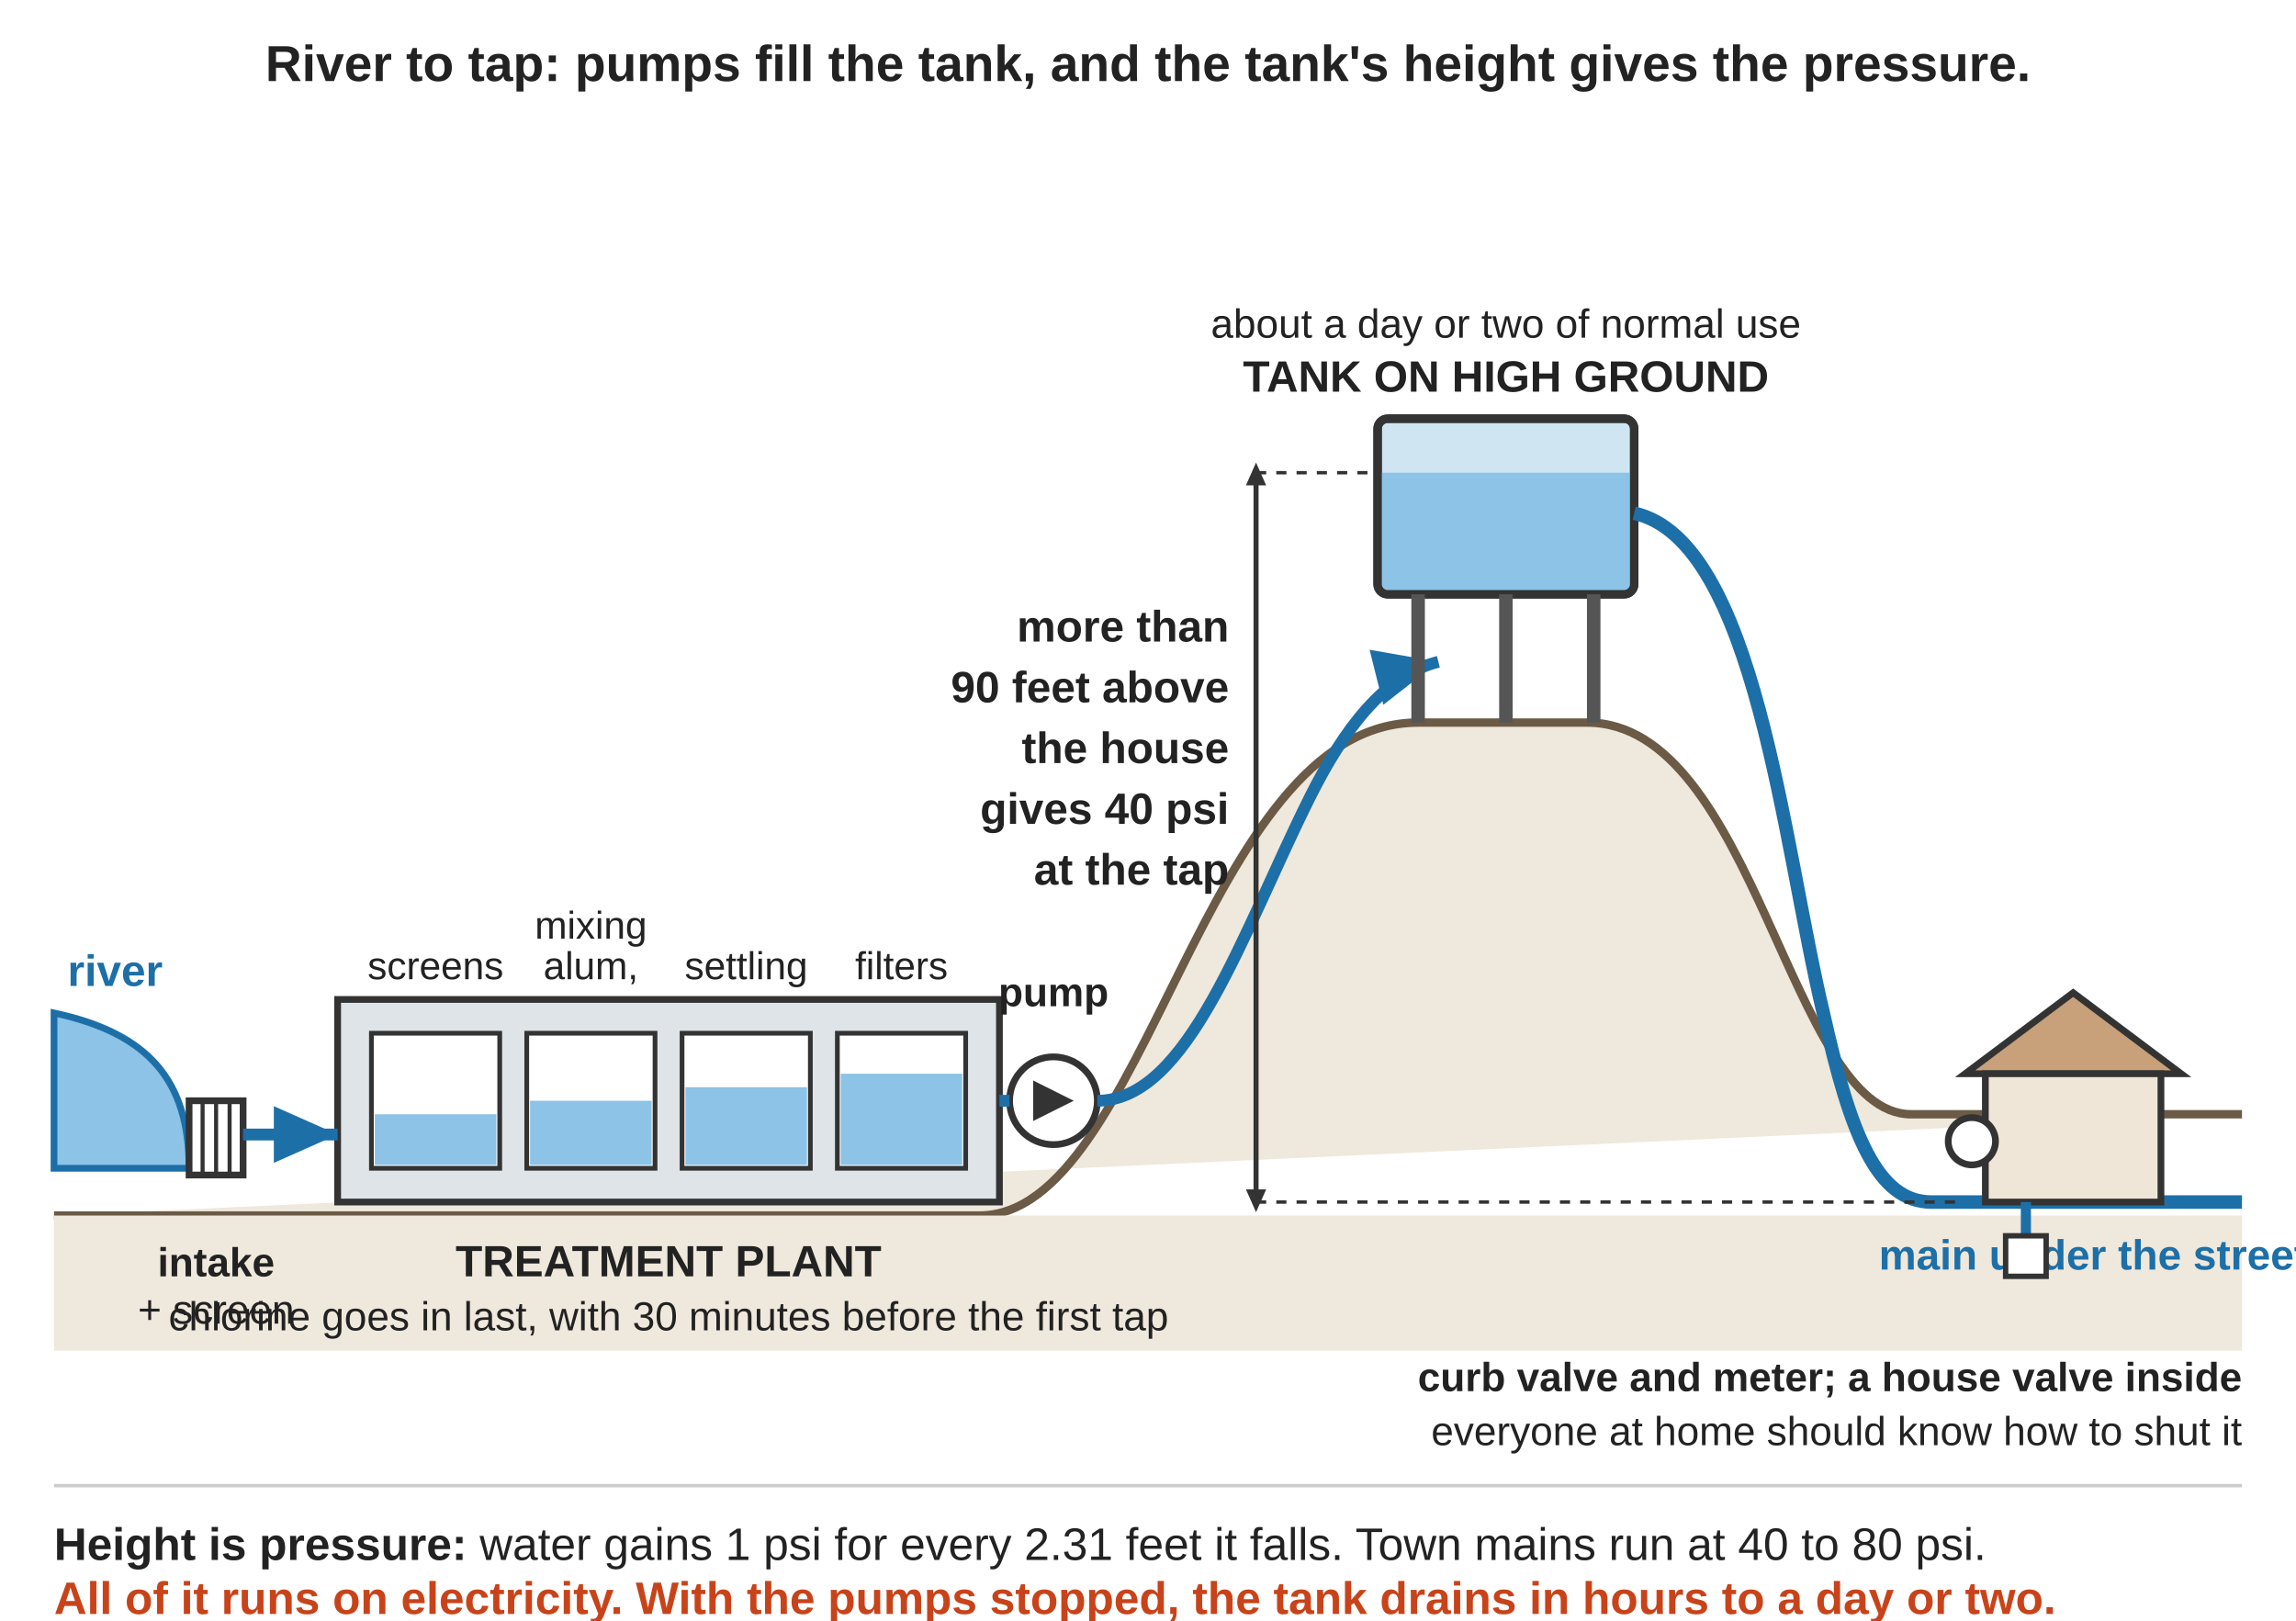
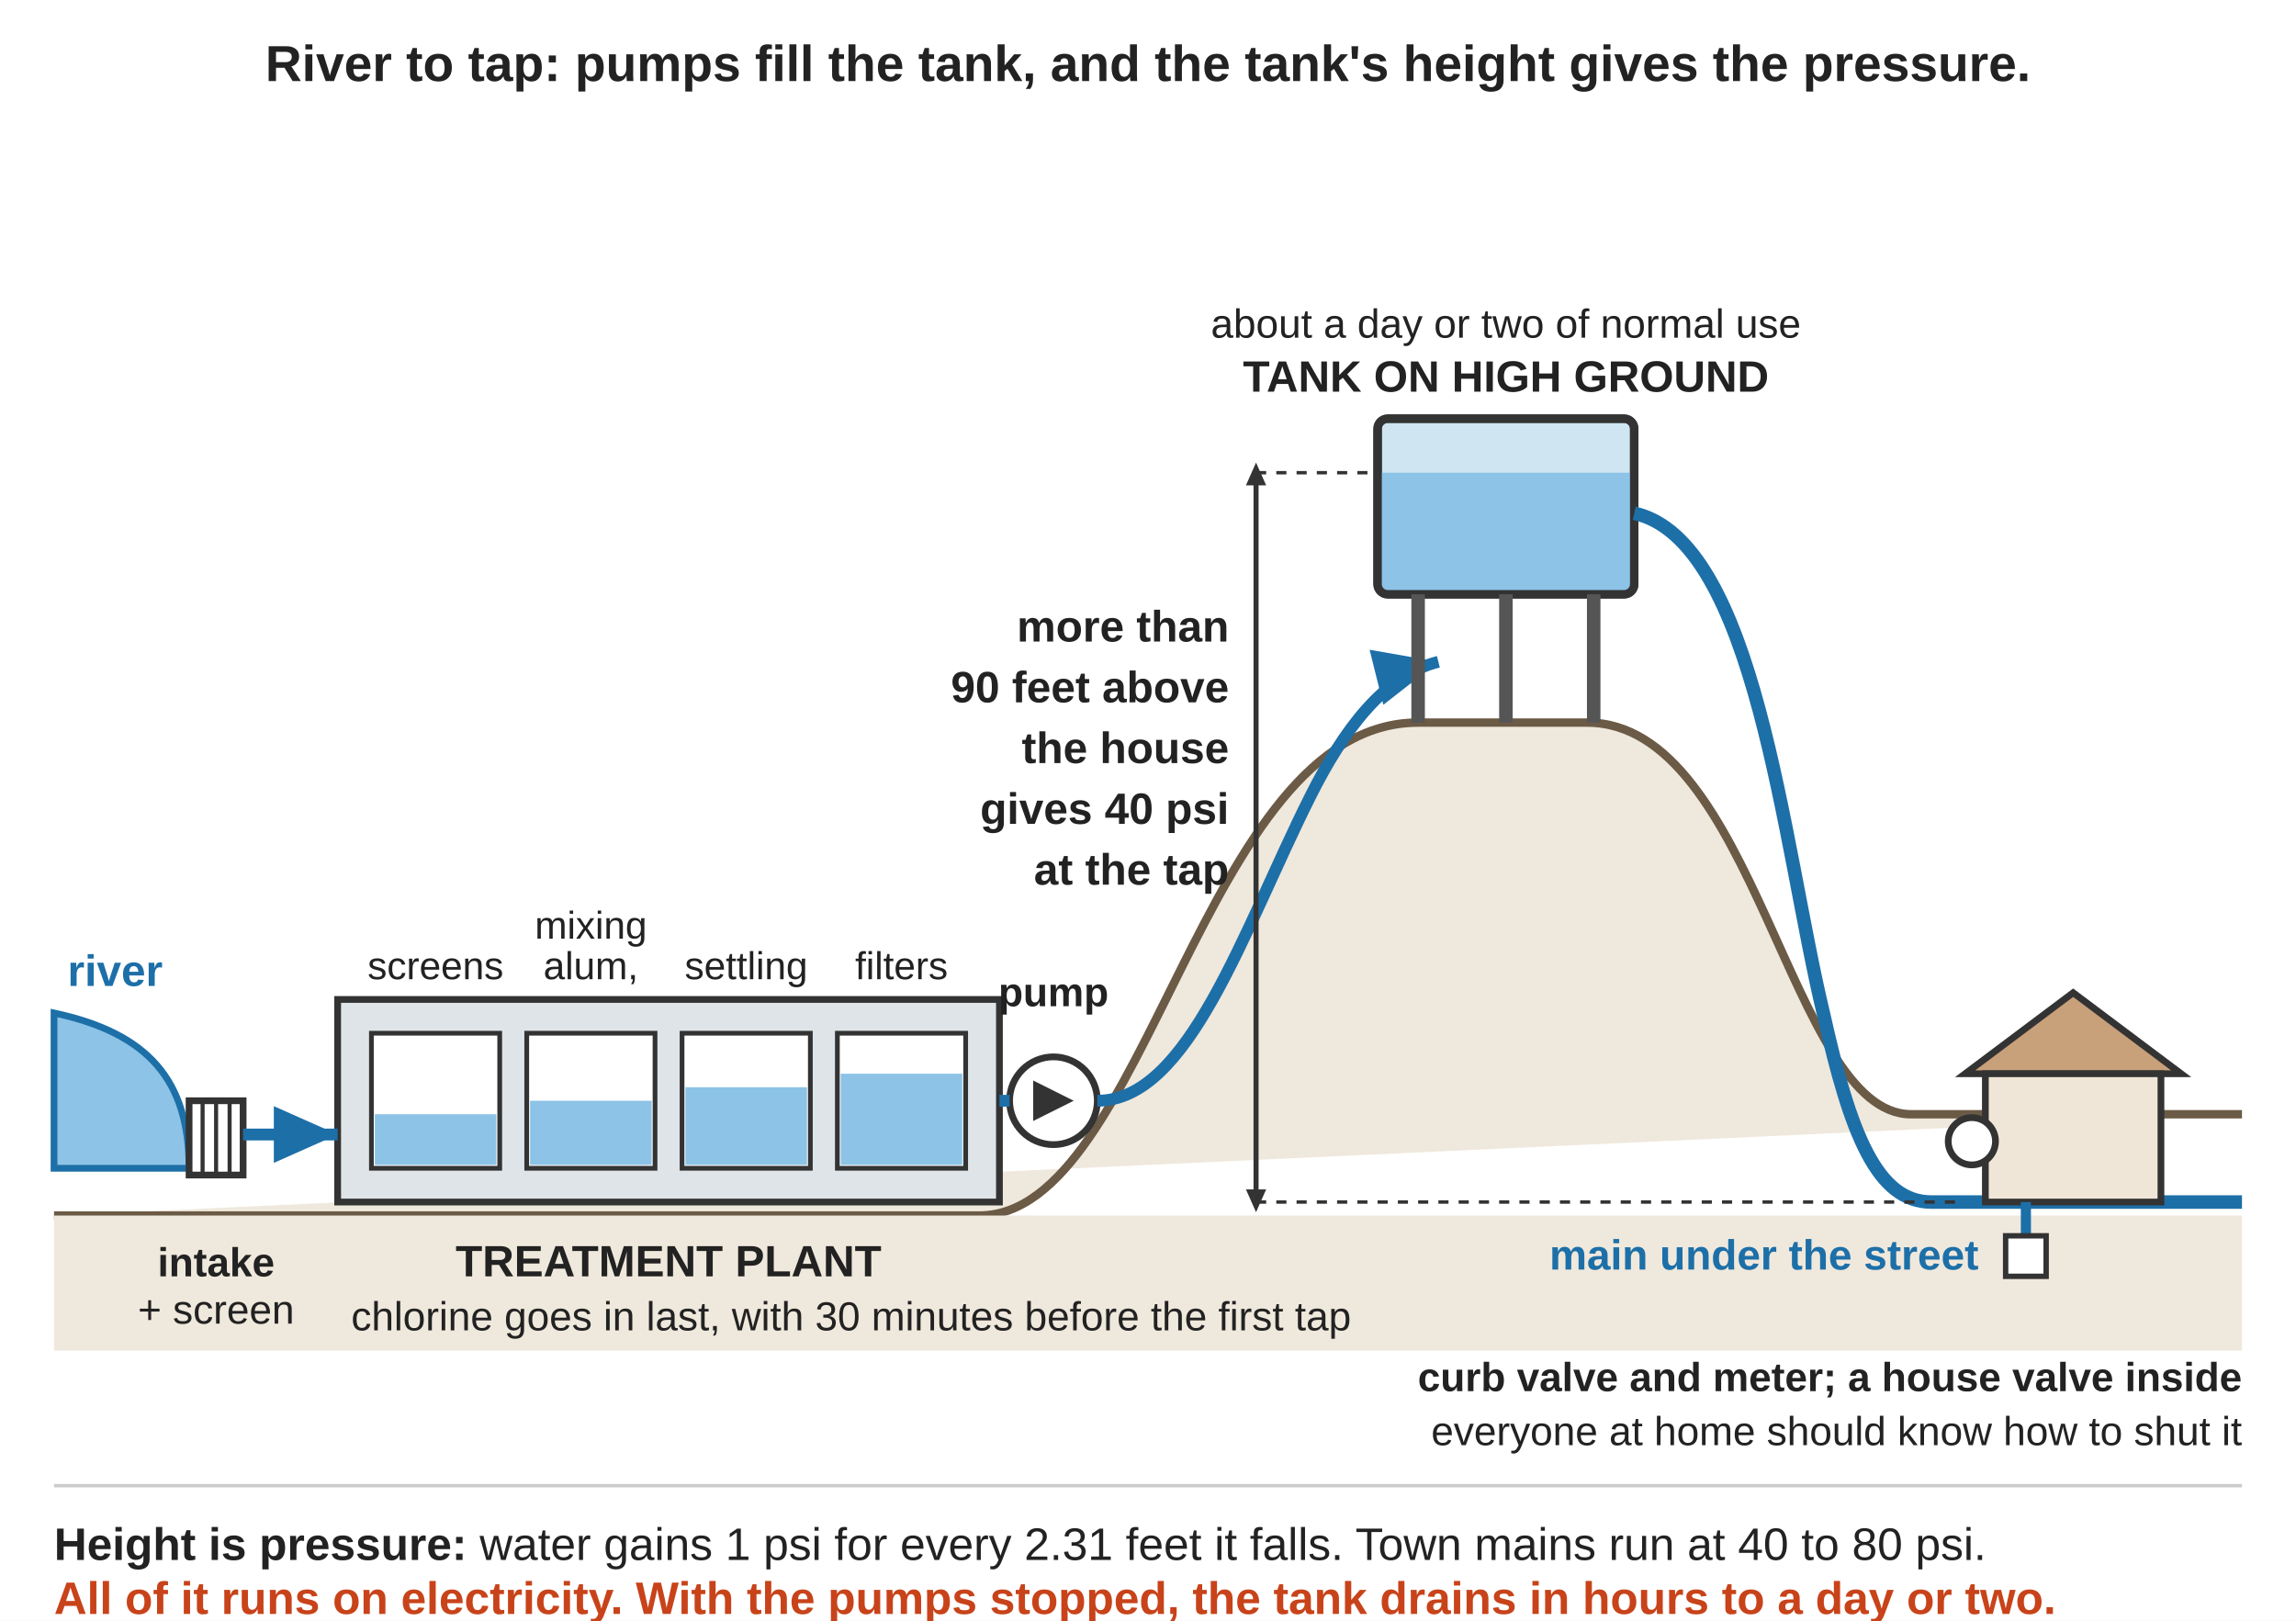
<svg xmlns="http://www.w3.org/2000/svg" width="680" height="480" viewBox="0 0 680 480" font-family="Arial, Helvetica, sans-serif">
  <rect width="680" height="480" fill="#ffffff" />
  <defs>
    <marker id="bl" viewBox="0 0 10 10" refX="9" refY="5" markerWidth="6" markerHeight="6" orient="auto">
      <path d="M0,1 L9,5 L0,9 z" fill="#1d6fa8" />
    </marker>
    <marker id="dm" viewBox="0 0 10 10" refX="5" refY="5" markerWidth="5" markerHeight="5" orient="auto-start-reverse">
      <path d="M0,1 L9,5 L0,9 z" fill="#333" />
    </marker>
  </defs>
  <text x="340" y="24" text-anchor="middle" font-size="15" font-weight="bold" fill="#222">River to tap: pumps fill the tank, and the tank's height gives the pressure.</text>
  <path d="M16,360 H290 C340,360 356,214 420,214 H470 C520,214 530,330 566,330 H664" fill="#efe8dc" stroke="#6b5a45" stroke-width="2.5" />
  <rect x="16" y="360" width="648" height="40" fill="#efe8dc" />
  <path d="M16,300 C44,306 56,320 56,346 L16,346 z" fill="#8cc3e6" stroke="#1d6fa8" stroke-width="2" />
  <text x="20" y="292" font-size="13" font-weight="bold" fill="#1d6fa8">river</text>
  <rect x="56" y="326" width="16" height="22" fill="#fff" stroke="#333" stroke-width="2" />
  <g stroke="#333" stroke-width="1.2">
    <path d="M60,326 V348 M64,326 V348 M68,326 V348" />
  </g>
  <text x="64" y="378" text-anchor="middle" font-size="12" font-weight="bold" fill="#222">intake</text>
  <text x="64" y="392" text-anchor="middle" font-size="12" fill="#222">+ screen</text>
  <rect x="100" y="296" width="196" height="60" fill="#dfe4e8" stroke="#333" stroke-width="2" />
  <g stroke="#333" stroke-width="1.4" fill="#ffffff">
    <rect x="110" y="306" width="38" height="40" />
    <rect x="156" y="306" width="38" height="40" />
    <rect x="202" y="306" width="38" height="40" />
    <rect x="248" y="306" width="38" height="40" />
  </g>
  <g fill="#8cc3e6">
    <rect x="111" y="330" width="36" height="15" />
    <rect x="157" y="326" width="36" height="19" />
    <rect x="203" y="322" width="36" height="23" />
    <rect x="249" y="318" width="36" height="27" />
  </g>
  <g font-size="11.5" text-anchor="middle" fill="#222">
    <text x="129" y="290">screens</text>
    <text x="175" y="290">alum,</text>
    <text x="175" y="278">mixing</text>
    <text x="221" y="290">settling</text>
    <text x="267" y="290">filters</text>
  </g>
  <text x="198" y="378" text-anchor="middle" font-size="13" font-weight="bold" fill="#222">TREATMENT PLANT</text>
-   <text x="198" y="394" text-anchor="middle" font-size="12" fill="#222">chlorine goes in last, with 30 minutes before the first tap</text>
+   <text x="104" y="394" text-anchor="start" font-size="12" fill="#222">chlorine goes in last, with 30 minutes before the first tap</text>
  <path d="M72,336 H100" stroke="#1d6fa8" stroke-width="3.5" marker-end="url(#bl)" />
  <circle cx="312" cy="326" r="13" fill="#fff" stroke="#333" stroke-width="2" />
  <path d="M306,320 L318,326 L306,332 z" fill="#333" />
  <text x="312" y="298" text-anchor="middle" font-size="12" font-weight="bold" fill="#222">pump</text>
  <path d="M296,326 H299" stroke="#1d6fa8" stroke-width="3.5" />
  <path d="M325,326 C352,326 368,276 388,236 C398,216 410,200 426,196" fill="none" stroke="#1d6fa8" stroke-width="3.5" marker-end="url(#bl)" />
  <rect x="408" y="124" width="76" height="52" rx="3" fill="#cfe6f2" stroke="#333" stroke-width="2.5" />
  <rect x="408" y="140" width="76" height="36" fill="#8cc3e6" stroke="none" />
  <rect x="408" y="124" width="76" height="52" rx="3" fill="none" stroke="#333" stroke-width="2.5" />
  <g stroke="#555" stroke-width="4">
    <path d="M420,176 V214 M472,176 V214 M446,176 V214" />
  </g>
  <text x="446" y="116" text-anchor="middle" font-size="13" font-weight="bold" fill="#222">TANK ON HIGH GROUND</text>
  <text x="446" y="100" text-anchor="middle" font-size="12" fill="#222">about a day or two of normal use</text>
  <path d="M484,152 C520,160 528,250 540,300 C548,336 556,356 572,356 H664" fill="none" stroke="#1d6fa8" stroke-width="4" />
-   <text x="620" y="376" text-anchor="middle" font-size="12.5" font-weight="bold" fill="#1d6fa8">main under the street</text>
+   <text x="586" y="376" text-anchor="end" font-size="12.5" font-weight="bold" fill="#1d6fa8">main under the street</text>
  <polygon points="582,318 614,294 646,318" fill="#c8a07a" stroke="#333" stroke-width="2" />
  <rect x="588" y="318" width="52" height="38" fill="#f0e6d8" stroke="#333" stroke-width="2" />
  <circle cx="584" cy="338" r="7" fill="#fff" stroke="#333" stroke-width="2" />
  <path d="M600,356 V372" stroke="#1d6fa8" stroke-width="3" />
  <rect x="594" y="366" width="12" height="12" fill="#fff" stroke="#333" stroke-width="1.6" />
  <text x="664" y="412" text-anchor="end" font-size="12" font-weight="bold" fill="#222">curb valve and meter; a house valve inside</text>
  <text x="664" y="428" text-anchor="end" font-size="12" fill="#222">everyone at home should know how to shut it</text>
  <line x1="372" y1="140" x2="372" y2="356" stroke="#333" stroke-width="1.5" marker-start="url(#dm)" marker-end="url(#dm)" />
  <line x1="372" y1="140" x2="406" y2="140" stroke="#333" stroke-width="1" stroke-dasharray="3 3" />
  <line x1="372" y1="356" x2="580" y2="356" stroke="#333" stroke-width="1" stroke-dasharray="3 3" />
  <g font-size="13" font-weight="bold" fill="#222" text-anchor="end">
    <text x="364" y="190">more than</text>
    <text x="364" y="208">90 feet above</text>
    <text x="364" y="226">the house</text>
    <text x="364" y="244">gives 40 psi</text>
    <text x="364" y="262">at the tap</text>
  </g>
  <line x1="16" y1="440" x2="664" y2="440" stroke="#ccc" stroke-width="1" />
  <g font-size="13.5" fill="#222">
    <text x="16" y="462">
      <tspan font-weight="bold">Height is pressure:</tspan> water gains 1 psi for every 2.31 feet it falls. Town mains run at 40 to 80 psi.</text>
    <text x="16" y="478" fill="#c8431a" font-weight="bold">All of it runs on electricity. With the pumps stopped, the tank drains in hours to a day or two.</text>
  </g>
</svg>
